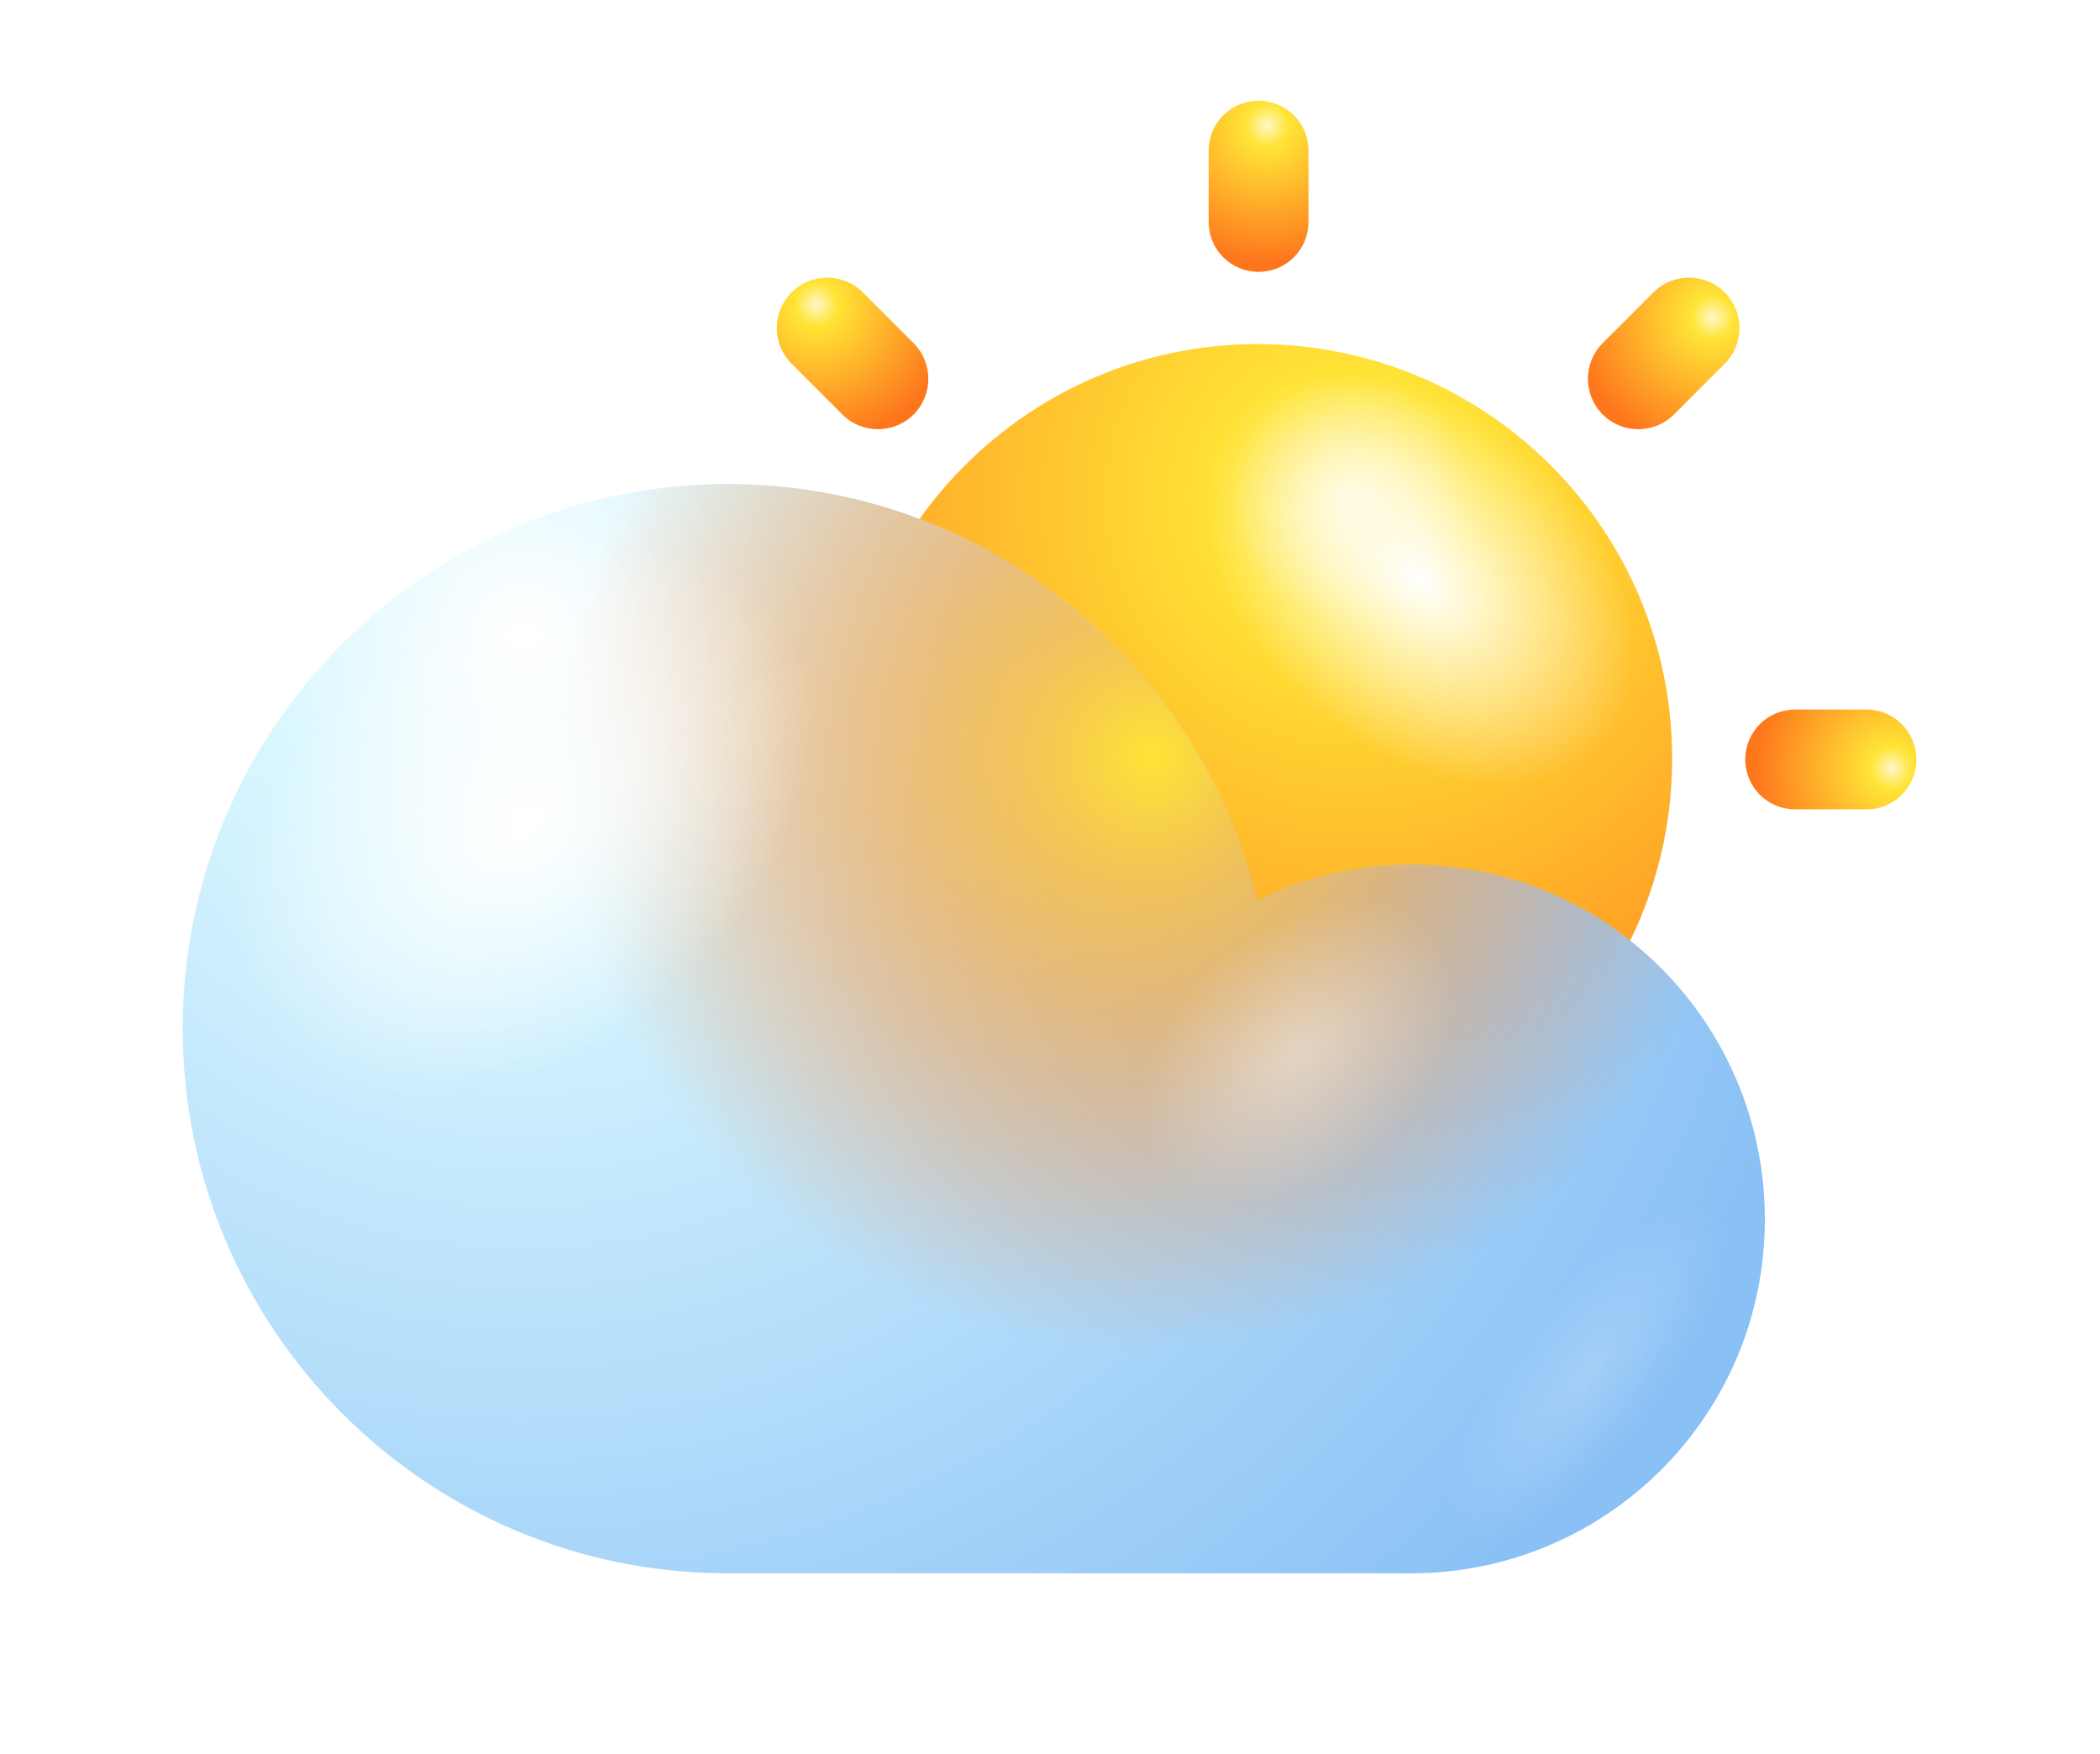
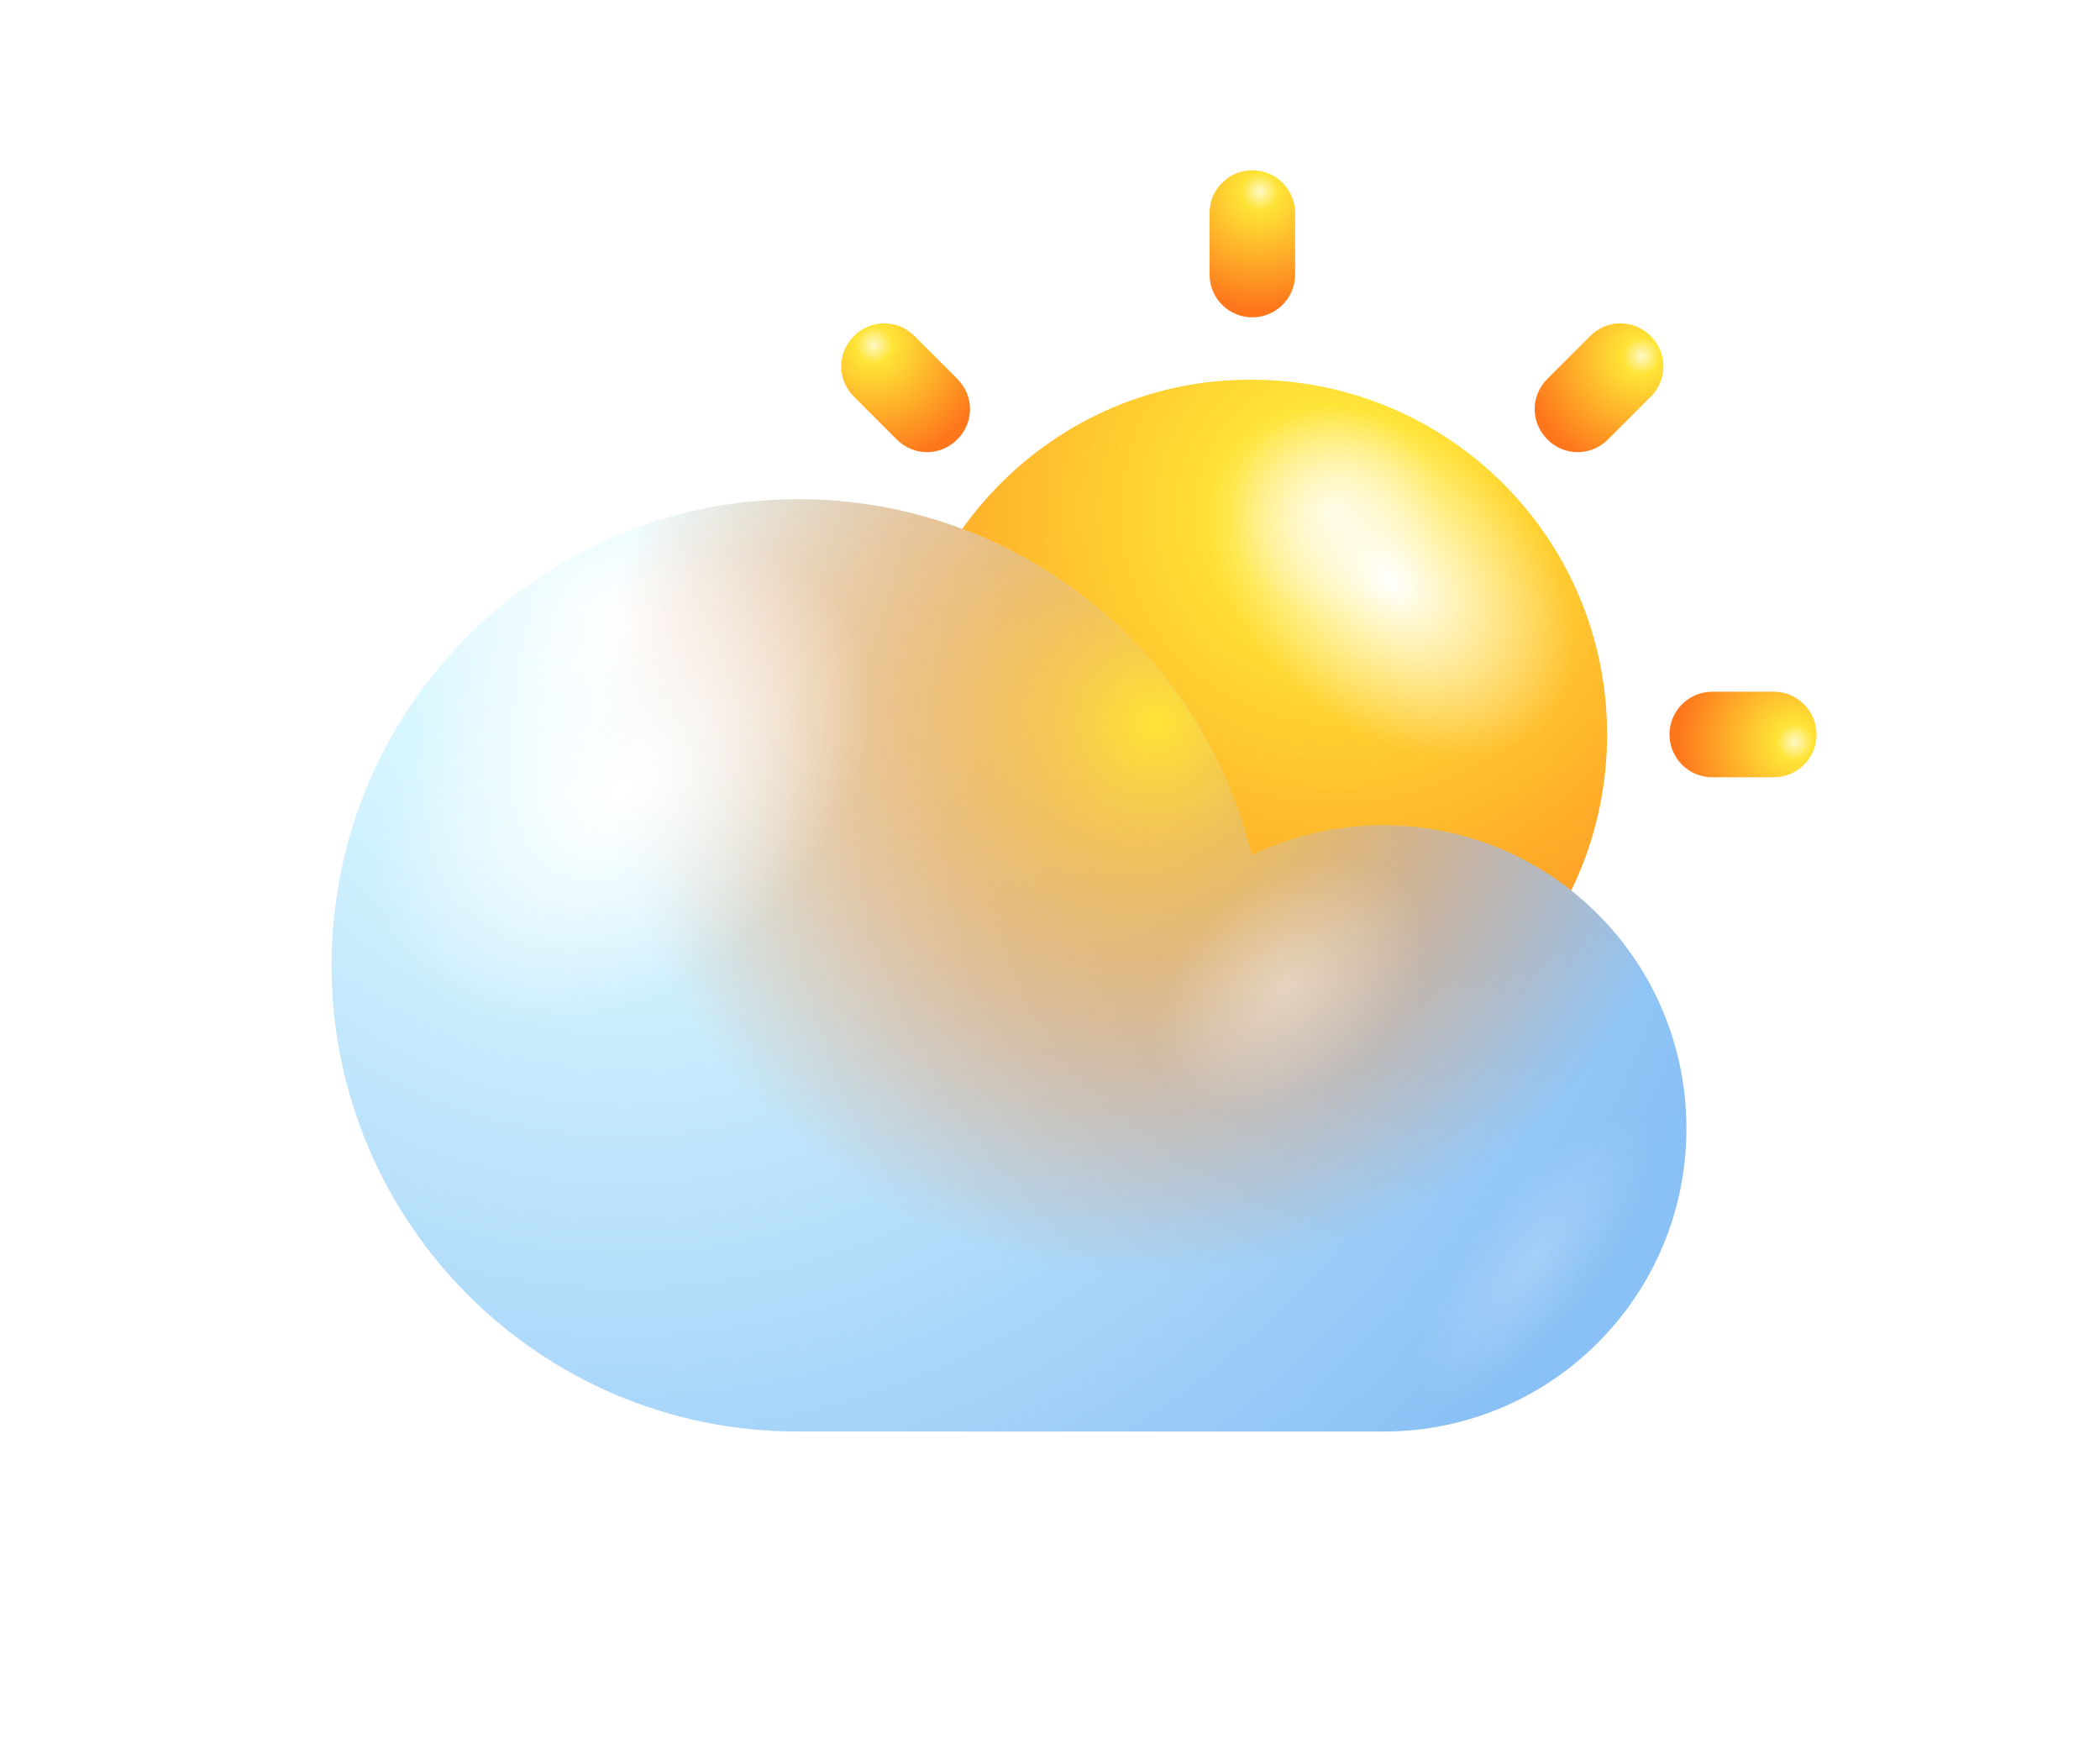
<svg xmlns="http://www.w3.org/2000/svg" version="1.1" id="Layer_1" x="0px" y="0px" viewBox="0 0 235.6 196.7" style="enable-background:new 0 0 235.6 196.7;" xml:space="preserve">
  <style type="text/css">
	.st0{fill:url(#SVGID_1_);}
	.st1{fill:url(#SVGID_2_);}
	.st2{opacity:0.4;fill:url(#SVGID_3_);}
	.st3{fill:url(#SVGID_4_);}
	.st4{fill:url(#SVGID_5_);}
	.st5{fill:url(#SVGID_6_);}
	.st6{fill:url(#SVGID_7_);}
	.st7{fill:url(#SVGID_8_);}
	.st8{fill:url(#SVGID_9_);}
	.st9{fill:url(#SVGID_10_);}
	.st10{fill:url(#SVGID_11_);}
	.st11{fill:url(#SVGID_12_);}
	.st12{fill:url(#SVGID_13_);}
	.st13{fill:url(#SVGID_14_);}
	.st14{opacity:0.4;fill:url(#SVGID_15_);}
	.st15{opacity:0.2;fill:url(#SVGID_16_);}
</style>
  <g>
    <g>
-       <radialGradient id="SVGID_1_" cx="-90.103" cy="55.979" r="88.331" gradientTransform="matrix(-1 0 0 1 61.6729 0)" gradientUnits="userSpaceOnUse">
+       <radialGradient id="SVGID_1_" cx="-87.923" cy="57.398" r="75.648" gradientTransform="matrix(-1 0 0 1 61.6729 0)" gradientUnits="userSpaceOnUse">
        <stop offset="0" style="stop-color:#FFF8C7" />
        <stop offset="0.156" style="stop-color:#FFE436" />
        <stop offset="1" style="stop-color:#FE761C" />
      </radialGradient>
-       <path class="st0" d="M94.6,85.1c0,25.7,20.8,46.5,46.5,46.5c25.7,0,46.5-20.8,46.5-46.5c0-25.7-20.8-46.5-46.5-46.5    C115.4,38.6,94.6,59.5,94.6,85.1z" />
+       <path class="st0" d="M100.6,82.4c0,22,17.8,39.9,39.8,39.9c22,0,39.9-17.8,39.9-39.9c0-22-17.8-39.8-39.9-39.8    C118.5,42.5,100.6,60.4,100.6,82.4z" />
      <g>
-         <radialGradient id="SVGID_2_" cx="1140.133" cy="-1833.954" r="13.259" gradientTransform="matrix(-0.8392 1.1536 -1.6186 -1.3126 -1852.291 -3657.437)" gradientUnits="userSpaceOnUse">
+         <radialGradient id="SVGID_2_" cx="1141.639" cy="-1832.717" r="11.355" gradientTransform="matrix(-0.8392 1.1536 -1.6186 -1.3126 -1852.291 -3657.437)" gradientUnits="userSpaceOnUse">
          <stop offset="0" style="stop-color:#FFFFFF" />
          <stop offset="1" style="stop-color:#FFFFFF;stop-opacity:0" />
        </radialGradient>
-         <path class="st1" d="M148.2,80.4c-11.9-9.6-16.5-24.3-10.3-32.7c6.1-8.4,20.7-7.5,32.6,2.1c11.8,9.6,16.5,24.3,10.3,32.7     C174.7,90.9,160.1,90,148.2,80.4z" />
-         <radialGradient id="SVGID_3_" cx="-2925.041" cy="2980.634" r="12.794" gradientTransform="matrix(-1.1717 -1.1007 0.222 -0.7283 -3973.972 -939.2783)" gradientUnits="userSpaceOnUse">
+         <path class="st1" d="M146.6,78.3c-10.1-8.2-14.1-20.8-8.9-28c5.3-7.2,17.8-6.4,27.9,1.8c10.1,8.2,14.1,20.8,8.8,28     C169.2,87.3,156.7,86.5,146.6,78.3z" />
+         <radialGradient id="SVGID_3_" cx="-2925.831" cy="2990.434" r="10.957" gradientTransform="matrix(-1.1717 -1.1007 0.222 -0.7283 -3973.972 -939.2783)" gradientUnits="userSpaceOnUse">
          <stop offset="0" style="stop-color:#FFFFFF" />
          <stop offset="1" style="stop-color:#FFFFFF;stop-opacity:0" />
        </radialGradient>
-         <path class="st2" d="M100,95.4c1.6-5.1,9.5-3,17.8,4.8c8.3,7.8,13.7,18.3,12.2,23.4c-1.6,5.1-9.5,3-17.8-4.8     C103.9,111.1,98.4,100.6,100,95.4z" />
+         <path class="st2" d="M105.3,91.2c1.3-4.4,8.2-2.6,15.3,4.1c7.1,6.7,11.7,15.6,10.4,20c-1.3,4.4-8.2,2.6-15.3-4.1     C108.6,104.6,103.9,95.6,105.3,91.2z" />
      </g>
-       <radialGradient id="SVGID_4_" cx="142.161" cy="14.064" r="15.369" gradientUnits="userSpaceOnUse">
+       <radialGradient id="SVGID_4_" cx="141.362" cy="21.501" r="13.162" gradientUnits="userSpaceOnUse">
        <stop offset="0" style="stop-color:#FFF8C7" />
        <stop offset="0.156" style="stop-color:#FFE436" />
        <stop offset="1" style="stop-color:#FE761C" />
      </radialGradient>
-       <path class="st3" d="M146.8,24.9c0,3.1-2.5,5.6-5.6,5.6l0,0c-3.1,0-5.6-2.5-5.6-5.6v-8c0-3.1,2.5-5.6,5.6-5.6l0,0    c3.1,0,5.6,2.5,5.6,5.6V24.9z" />
-       <radialGradient id="SVGID_5_" cx="544.672" cy="-202.694" r="15.37" gradientTransform="matrix(0.7071 -0.7071 0.7071 0.7071 -150.2216 562.6225)" gradientUnits="userSpaceOnUse">
+       <path class="st3" d="M145.3,30.8c0,2.7-2.2,4.8-4.8,4.8l0,0c-2.7,0-4.8-2.2-4.8-4.8v-6.9c0-2.7,2.2-4.8,4.8-4.8l0,0    c2.7,0,4.8,2.2,4.8,4.8V30.8z" />
+       <radialGradient id="SVGID_5_" cx="546.023" cy="-194.906" r="13.163" gradientTransform="matrix(0.7071 -0.7071 0.7071 0.7071 -150.2216 562.6225)" gradientUnits="userSpaceOnUse">
        <stop offset="0" style="stop-color:#FFF8C7" />
        <stop offset="0.156" style="stop-color:#FFE436" />
        <stop offset="1" style="stop-color:#FE761C" />
      </radialGradient>
-       <path class="st4" d="M102.5,38.5c2.2,2.2,2.2,5.8,0,8l0,0c-2.2,2.2-5.8,2.2-8,0l-5.7-5.7c-2.2-2.2-2.2-5.8,0-8l0,0    c2.2-2.2,5.8-2.2,8,0L102.5,38.5z" />
-       <radialGradient id="SVGID_6_" cx="982.473" cy="-71.534" r="15.37" gradientTransform="matrix(0 -1 1 0 141.5769 1066.602)" gradientUnits="userSpaceOnUse">
+       <path class="st4" d="M107.4,42.5c1.9,1.9,1.9,4.9,0,6.8l0,0c-1.9,1.9-4.9,1.9-6.8,0l-4.8-4.8c-1.9-1.9-1.9-4.9,0-6.8l0,0    c1.9-1.9,4.9-1.9,6.8,0L107.4,42.5z" />
+       <radialGradient id="SVGID_6_" cx="985.096" cy="-61.979" r="13.164" gradientTransform="matrix(0 -1 1 0 141.5769 1066.602)" gradientUnits="userSpaceOnUse">
        <stop offset="0" style="stop-color:#FFF8C7" />
        <stop offset="0.156" style="stop-color:#FFE436" />
        <stop offset="1" style="stop-color:#FE761C" />
      </radialGradient>
-       <path class="st5" d="M80.8,79.5c3.1,0,5.6,2.5,5.6,5.6l0,0c0,3.1-2.5,5.6-5.6,5.6h-8c-3.1,0-5.6-2.5-5.6-5.6l0,0    c0-3.1,2.5-5.6,5.6-5.6H80.8z" />
-       <radialGradient id="SVGID_7_" cx="1199.396" cy="330.975" r="15.371" gradientTransform="matrix(-0.7071 -0.7071 0.7071 -0.7071 704.1986 1216.822)" gradientUnits="userSpaceOnUse">
+       <path class="st5" d="M88.8,77.6c2.7,0,4.8,2.2,4.8,4.8l0,0c0,2.7-2.2,4.8-4.8,4.8H82c-2.7,0-4.8-2.2-4.8-4.8l0,0    c0-2.7,2.2-4.8,4.8-4.8H88.8z" />
+       <radialGradient id="SVGID_7_" cx="1201.668" cy="342.68" r="13.164" gradientTransform="matrix(-0.7071 -0.7071 0.7071 -0.7071 704.1986 1216.822)" gradientUnits="userSpaceOnUse">
        <stop offset="0" style="stop-color:#FFF8C7" />
        <stop offset="0.156" style="stop-color:#FFE436" />
        <stop offset="1" style="stop-color:#FE761C" />
      </radialGradient>
-       <path class="st6" d="M94.5,123.8c2.2-2.2,5.8-2.2,8,0l0,0c2.2,2.2,2.2,5.8,0,8l-5.7,5.7c-2.2,2.2-5.8,2.2-8,0l0,0    c-2.2-2.2-2.2-5.8,0-8L94.5,123.8z" />
-       <radialGradient id="SVGID_8_" cx="1068.069" cy="768.78" r="15.369" gradientTransform="matrix(-1 0 0 -1 1208.176 925.0254)" gradientUnits="userSpaceOnUse">
+       <path class="st6" d="M100.6,115.5c1.9-1.9,4.9-1.9,6.8,0l0,0c1.9,1.9,1.9,4.9,0,6.8l-4.8,4.8c-1.9,1.9-4.9,1.9-6.8,0l0,0    c-1.9-1.9-1.9-4.9,0-6.8L100.6,115.5z" />
+       <radialGradient id="SVGID_8_" cx="1068.573" cy="781.757" r="13.162" gradientTransform="matrix(-1 0 0 -1 1208.176 925.0254)" gradientUnits="userSpaceOnUse">
        <stop offset="0" style="stop-color:#FFF8C7" />
        <stop offset="0.156" style="stop-color:#FFE436" />
        <stop offset="1" style="stop-color:#FE761C" />
      </radialGradient>
-       <path class="st7" d="M135.5,145.4c0-3.1,2.5-5.6,5.6-5.6l0,0c3.1,0,5.6,2.5,5.6,5.6l0,8c0,3.1-2.5,5.6-5.6,5.6l0,0    c-3.1,0-5.6-2.5-5.6-5.6L135.5,145.4z" />
-       <radialGradient id="SVGID_9_" cx="665.723" cy="985.702" r="15.37" gradientTransform="matrix(-0.7071 0.7071 -0.7071 -0.7071 1358.4 362.4059)" gradientUnits="userSpaceOnUse">
+       <path class="st7" d="M135.6,134c0-2.7,2.2-4.8,4.8-4.8l0,0c2.7,0,4.8,2.2,4.8,4.8l0,6.9c0,2.7-2.2,4.8-4.8,4.8l0,0    c-2.7,0-4.8-2.2-4.8-4.8L135.6,134z" />
+       <radialGradient id="SVGID_9_" cx="664.078" cy="998.329" r="13.163" gradientTransform="matrix(-0.7071 0.7071 -0.7071 -0.7071 1358.4 362.4059)" gradientUnits="userSpaceOnUse">
        <stop offset="0" style="stop-color:#FFF8C7" />
        <stop offset="0.156" style="stop-color:#FFE436" />
        <stop offset="1" style="stop-color:#FE761C" />
      </radialGradient>
-       <path class="st8" d="M179.8,131.8c-2.2-2.2-2.2-5.8,0-8l0,0c2.2-2.2,5.8-2.2,8,0l5.7,5.7c2.2,2.2,2.2,5.8,0,8l0,0    c-2.2,2.2-5.8,2.2-8,0L179.8,131.8z" />
-       <radialGradient id="SVGID_10_" cx="227.755" cy="854.38" r="15.369" gradientTransform="matrix(0 1 -1 0 1066.605 -141.5742)" gradientUnits="userSpaceOnUse">
+       <path class="st8" d="M173.6,122.3c-1.9-1.9-1.9-4.9,0-6.8l0,0c1.9-1.9,4.9-1.9,6.8,0l4.8,4.8c1.9,1.9,1.9,4.9,0,6.8l0,0    c-1.9,1.9-4.9,1.9-6.8,0L173.6,122.3z" />
+       <radialGradient id="SVGID_10_" cx="224.837" cy="865.239" r="13.162" gradientTransform="matrix(0 1 -1 0 1066.605 -141.5742)" gradientUnits="userSpaceOnUse">
        <stop offset="0" style="stop-color:#FFF8C7" />
        <stop offset="0.156" style="stop-color:#FFE436" />
        <stop offset="1" style="stop-color:#FE761C" />
      </radialGradient>
-       <path class="st9" d="M201.4,90.8c-3.1,0-5.6-2.5-5.6-5.6l0,0c0-3.1,2.5-5.6,5.6-5.6h8c3.1,0,5.6,2.5,5.6,5.6l0,0    c0,3.1-2.5,5.6-5.6,5.6H201.4z" />
-       <radialGradient id="SVGID_11_" cx="10.998" cy="452.033" r="15.37" gradientTransform="matrix(0.7071 0.7071 -0.7071 0.7071 503.984 -291.7987)" gradientUnits="userSpaceOnUse">
+       <path class="st9" d="M192.1,87.2c-2.7,0-4.8-2.2-4.8-4.8l0,0c0-2.7,2.2-4.8,4.8-4.8h6.9c2.7,0,4.8,2.2,4.8,4.8l0,0    c0,2.7-2.2,4.8-4.8,4.8H192.1z" />
+       <radialGradient id="SVGID_11_" cx="8.431" cy="460.742" r="13.163" gradientTransform="matrix(0.7071 0.7071 -0.7071 0.7071 503.984 -291.7987)" gradientUnits="userSpaceOnUse">
        <stop offset="0" style="stop-color:#FFF8C7" />
        <stop offset="0.156" style="stop-color:#FFE436" />
        <stop offset="1" style="stop-color:#FE761C" />
      </radialGradient>
-       <path class="st10" d="M187.8,46.5c-2.2,2.2-5.8,2.2-8,0l0,0c-2.2-2.2-2.2-5.8,0-8l5.7-5.7c2.2-2.2,5.8-2.2,8,0l0,0    c2.2,2.2,2.2,5.8,0,8L187.8,46.5z" />
+       <path class="st10" d="M180.4,49.3c-1.9,1.9-4.9,1.9-6.8,0l0,0c-1.9-1.9-1.9-4.9,0-6.8l4.8-4.8c1.9-1.9,4.9-1.9,6.8,0l0,0    c1.9,1.9,1.9,4.9,0,6.8L180.4,49.3z" />
    </g>
    <g>
-       <radialGradient id="SVGID_12_" cx="1462.467" cy="71.097" r="151.711" gradientTransform="matrix(-1 0 0 1 1521.188 0)" gradientUnits="userSpaceOnUse">
+       <radialGradient id="SVGID_12_" cx="1451.286" cy="70.345" r="129.928" gradientTransform="matrix(-1 0 0 1 1521.188 0)" gradientUnits="userSpaceOnUse">
        <stop offset="0" style="stop-color:#FFFFFF" />
        <stop offset="0.198" style="stop-color:#D9F7FF" />
        <stop offset="1" style="stop-color:#89C0F5" />
      </radialGradient>
-       <path class="st11" d="M81.6,54.3c28.8,0,52.9,19.9,59.4,46.7c5.2-2.5,11.1-4,17.3-4c22,0,39.7,17.8,39.7,39.8    c0,22-17.8,39.7-39.7,39.7H81.6c-33.7,0-61.1-27.4-61.1-61.1C20.5,81.7,47.9,54.3,81.6,54.3z" />
-       <radialGradient id="SVGID_13_" cx="129.139" cy="84.893" r="86.671" gradientUnits="userSpaceOnUse">
+       <path class="st11" d="M89.5,56c24.7,0,45.3,17,50.9,40c4.5-2.2,9.5-3.4,14.8-3.4c18.8,0,34,15.2,34,34c0,18.8-15.2,34-34,34H89.5    c-28.9,0-52.3-23.4-52.3-52.3C37.2,79.4,60.6,56,89.5,56z" />
+       <radialGradient id="SVGID_13_" cx="129.732" cy="81.057" r="80.831" gradientUnits="userSpaceOnUse">
        <stop offset="0" style="stop-color:#FFE436" />
        <stop offset="1.982603e-02" style="stop-color:#FFDF35;stop-opacity:0.974" />
        <stop offset="0.174" style="stop-color:#FFB92C;stop-opacity:0.774" />
        <stop offset="0.328" style="stop-color:#FE9C25;stop-opacity:0.574" />
        <stop offset="0.479" style="stop-color:#FE8720;stop-opacity:0.377" />
        <stop offset="0.627" style="stop-color:#FE7A1D;stop-opacity:0.184" />
        <stop offset="0.769" style="stop-color:#FE761C;stop-opacity:0" />
      </radialGradient>
-       <path class="st12" d="M81.6,54.3c28.8,0,52.9,19.9,59.4,46.7c5.2-2.5,11.1-4,17.3-4c22,0,39.7,17.8,39.7,39.8    c0,22-17.8,39.7-39.7,39.7H81.6c-33.7,0-61.1-27.4-61.1-61.1C20.5,81.7,47.9,54.3,81.6,54.3z" />
-       <radialGradient id="SVGID_14_" cx="578.814" cy="-2347.929" r="17.802" gradientTransform="matrix(0.8392 1.1536 1.6186 -1.3126 3373.479 -3657.437)" gradientUnits="userSpaceOnUse">
+       <path class="st12" d="M89.5,56c24.7,0,45.3,17,50.9,40c4.5-2.2,9.5-3.4,14.8-3.4c18.8,0,34,15.2,34,34c0,18.8-15.2,34-34,34H89.5    c-28.9,0-52.3-23.4-52.3-52.3C37.2,79.4,60.6,56,89.5,56z" />
+       <radialGradient id="SVGID_14_" cx="581.689" cy="-2342.525" r="15.246" gradientTransform="matrix(0.8392 1.1536 1.6186 -1.3126 3373.479 -3657.437)" gradientUnits="userSpaceOnUse">
        <stop offset="0" style="stop-color:#FFFFFF" />
        <stop offset="1" style="stop-color:#FFFFFF;stop-opacity:0" />
      </radialGradient>
-       <path class="st13" d="M73.8,112.7c15.9-12.9,22.1-32.6,13.9-43.9c-8.3-11.3-27.8-10.1-43.8,2.8C28,84.5,21.8,104.2,30,115.5    C38.3,126.9,57.9,125.6,73.8,112.7z" />
-       <radialGradient id="SVGID_15_" cx="631.371" cy="-2321.557" r="9.784" gradientTransform="matrix(0.8392 1.1536 1.6186 -1.3126 3373.479 -3657.437)" gradientUnits="userSpaceOnUse">
+       <path class="st13" d="M82.8,106c13.6-11.1,18.9-27.9,11.9-37.6c-7.1-9.7-23.8-8.6-37.5,2.4c-13.6,11.1-18.9,27.9-11.9,37.6    C52.4,118.1,69.2,117,82.8,106z" />
+       <radialGradient id="SVGID_15_" cx="626.699" cy="-2319.939" r="8.379" gradientTransform="matrix(0.8392 1.1536 1.6186 -1.3126 3373.479 -3657.437)" gradientUnits="userSpaceOnUse">
        <stop offset="0" style="stop-color:#FFFFFF" />
        <stop offset="1" style="stop-color:#FFFFFF;stop-opacity:0" />
      </radialGradient>
-       <path class="st14" d="M153.9,129.5c8.7-7.1,12.2-17.9,7.6-24.1c-4.5-6.2-15.3-5.5-24,1.6c-8.7,7.1-12.1,17.9-7.6,24.1    C134.4,137.3,145.1,136.6,153.9,129.5z" />
-       <radialGradient id="SVGID_16_" cx="1501.415" cy="192.679" r="10.23" gradientTransform="matrix(-0.7056 -0.4583 -1.3993 1.8312 1507.108 489.3619)" gradientUnits="userSpaceOnUse">
+       <path class="st14" d="M151.4,120.3c7.5-6.1,10.4-15.3,6.5-20.7c-3.9-5.3-13.1-4.7-20.6,1.3c-7.5,6.1-10.4,15.3-6.5,20.7    C134.7,127,143.9,126.4,151.4,120.3z" />
+       <radialGradient id="SVGID_16_" cx="1510.695" cy="177.84" r="8.761" gradientTransform="matrix(-0.7056 -0.4583 -1.3993 1.8312 1486.942 508.1277)" gradientUnits="userSpaceOnUse">
        <stop offset="0" style="stop-color:#FFFFFF" />
        <stop offset="1" style="stop-color:#FFFFFF;stop-opacity:0" />
      </radialGradient>
-       <path class="st15" d="M173.3,144.9c9.6-9.7,19.5-13.5,22.2-8.5c2.6,5-3,17-12.6,26.7c-9.6,9.7-19.6,13.5-22.2,8.5    C158,166.6,163.6,154.7,173.3,144.9z" />
+       <path class="st15" d="M168,133.6c8.2-8.3,16.7-11.6,19-7.3c2.3,4.3-2.6,14.6-10.8,22.9c-8.2,8.3-16.7,11.6-19,7.3    C154.9,152.1,159.8,141.9,168,133.6z" />
    </g>
  </g>
</svg>
